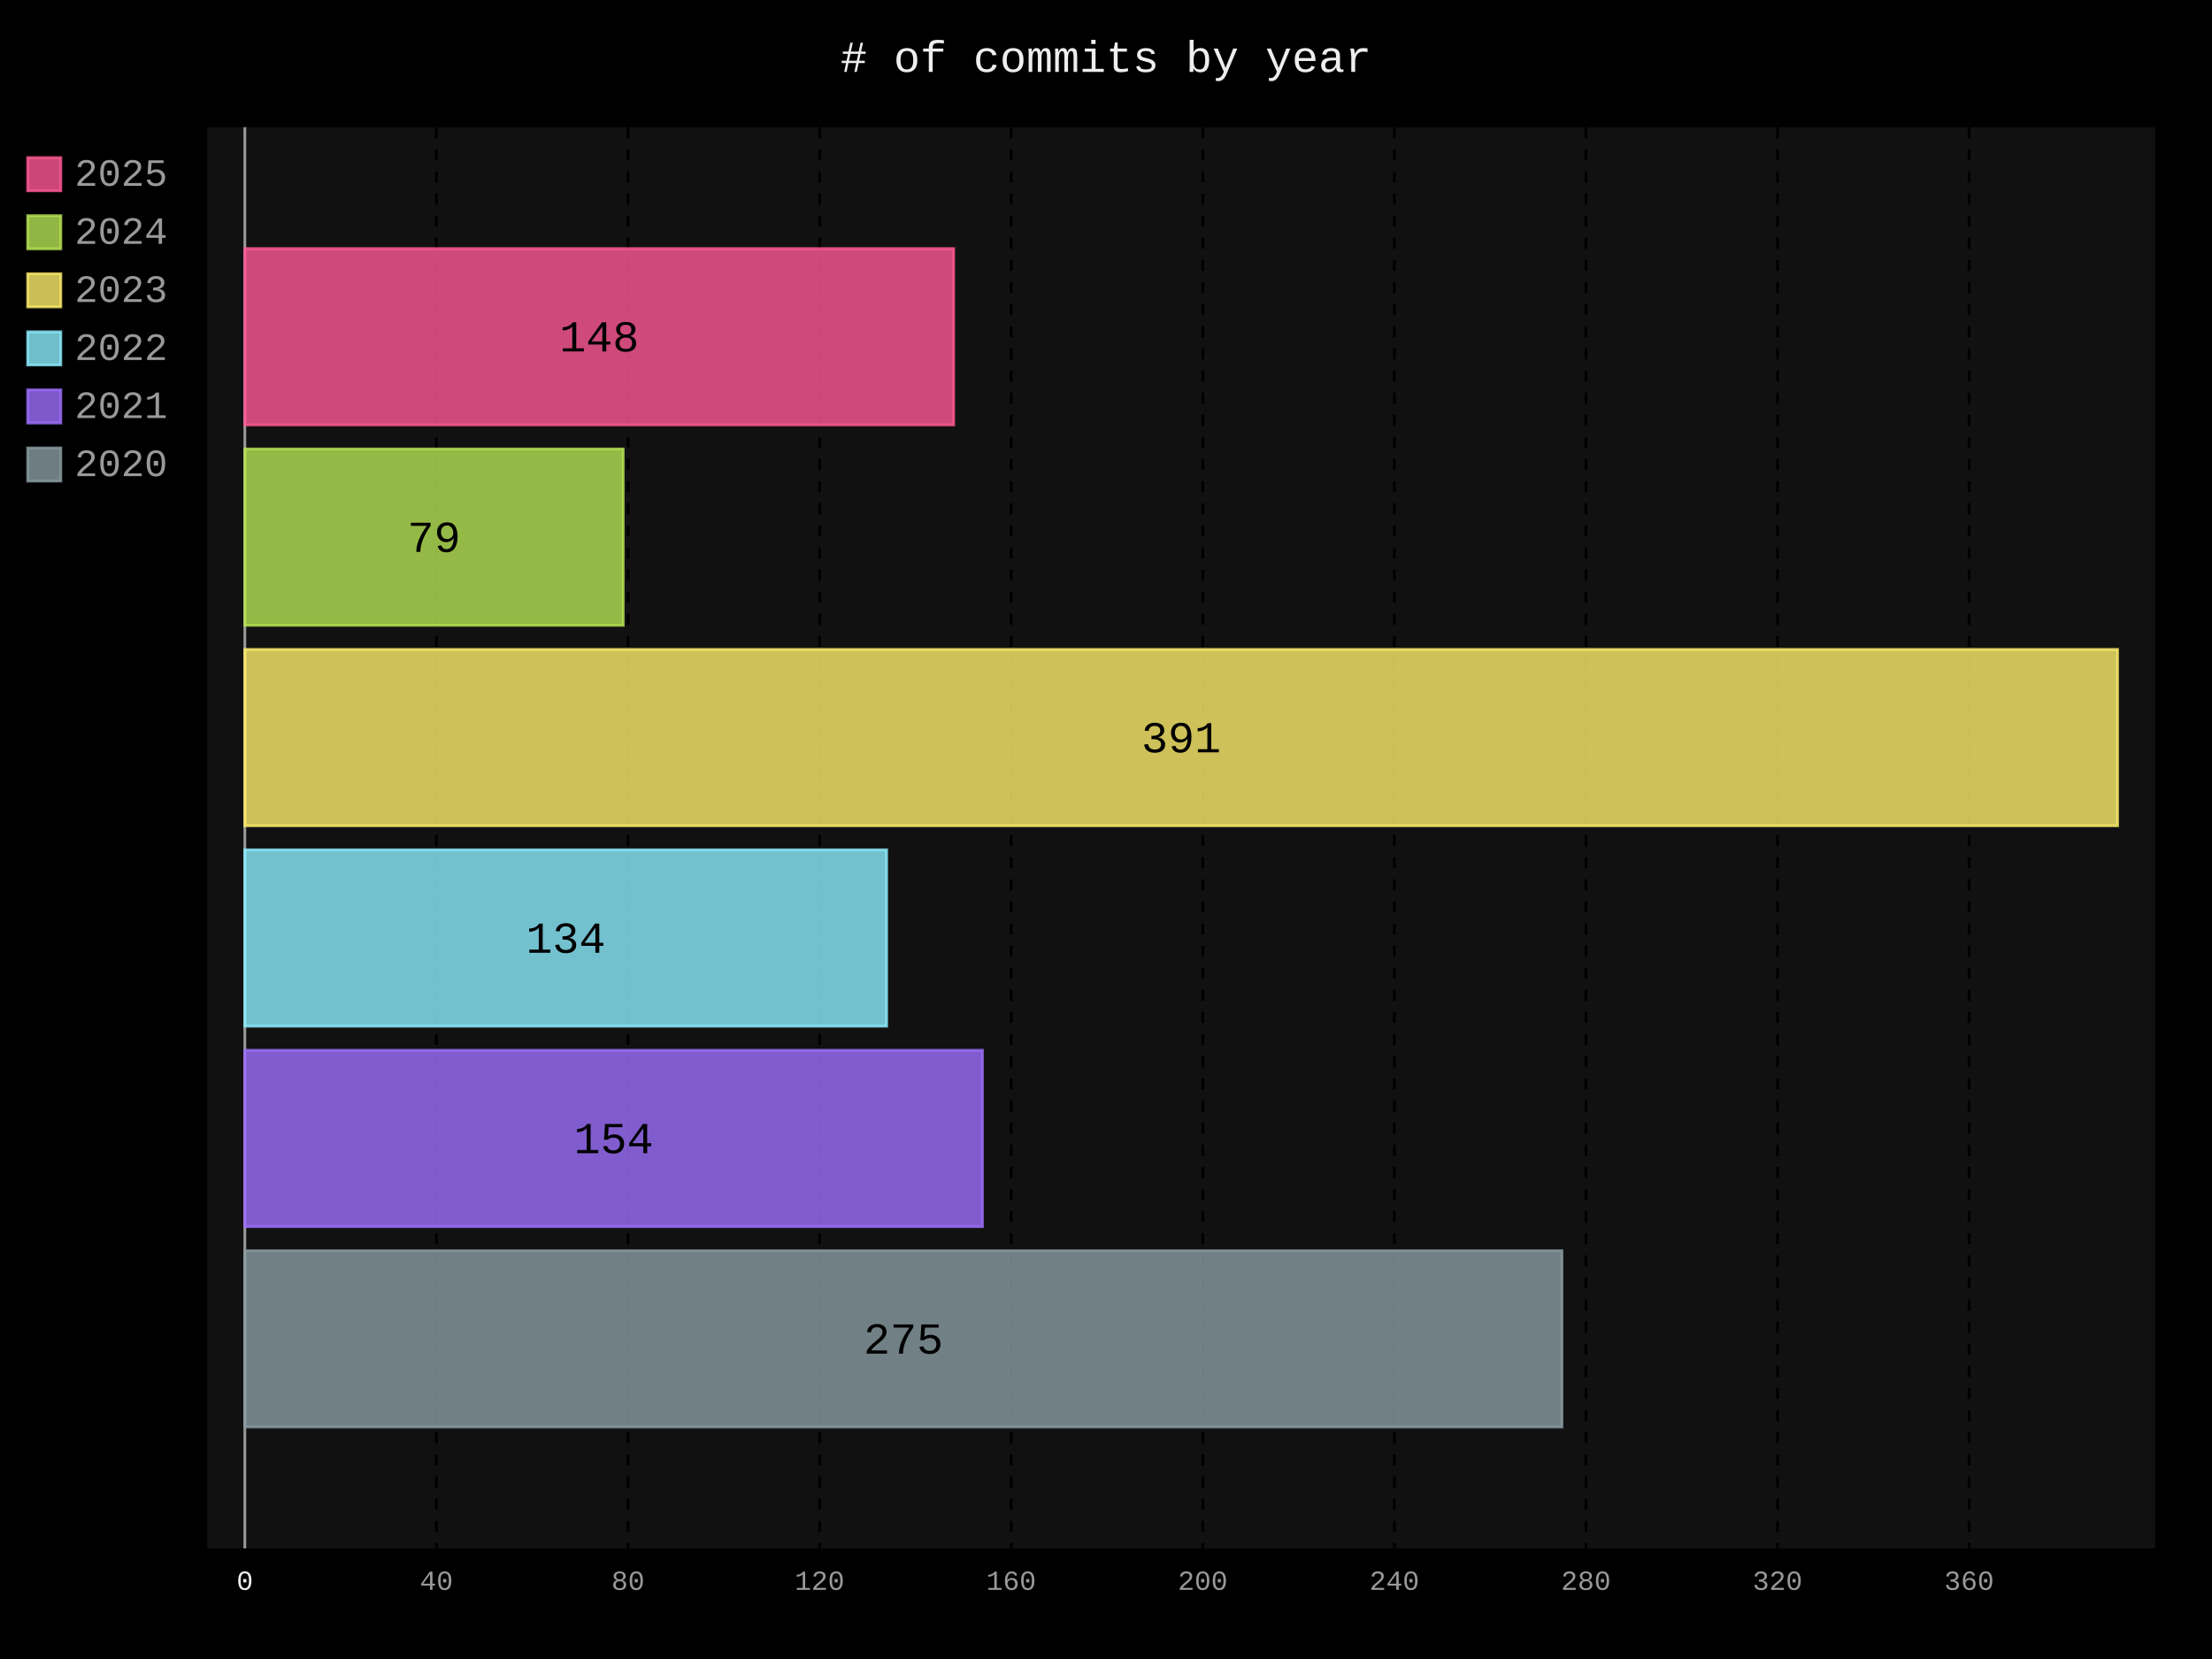
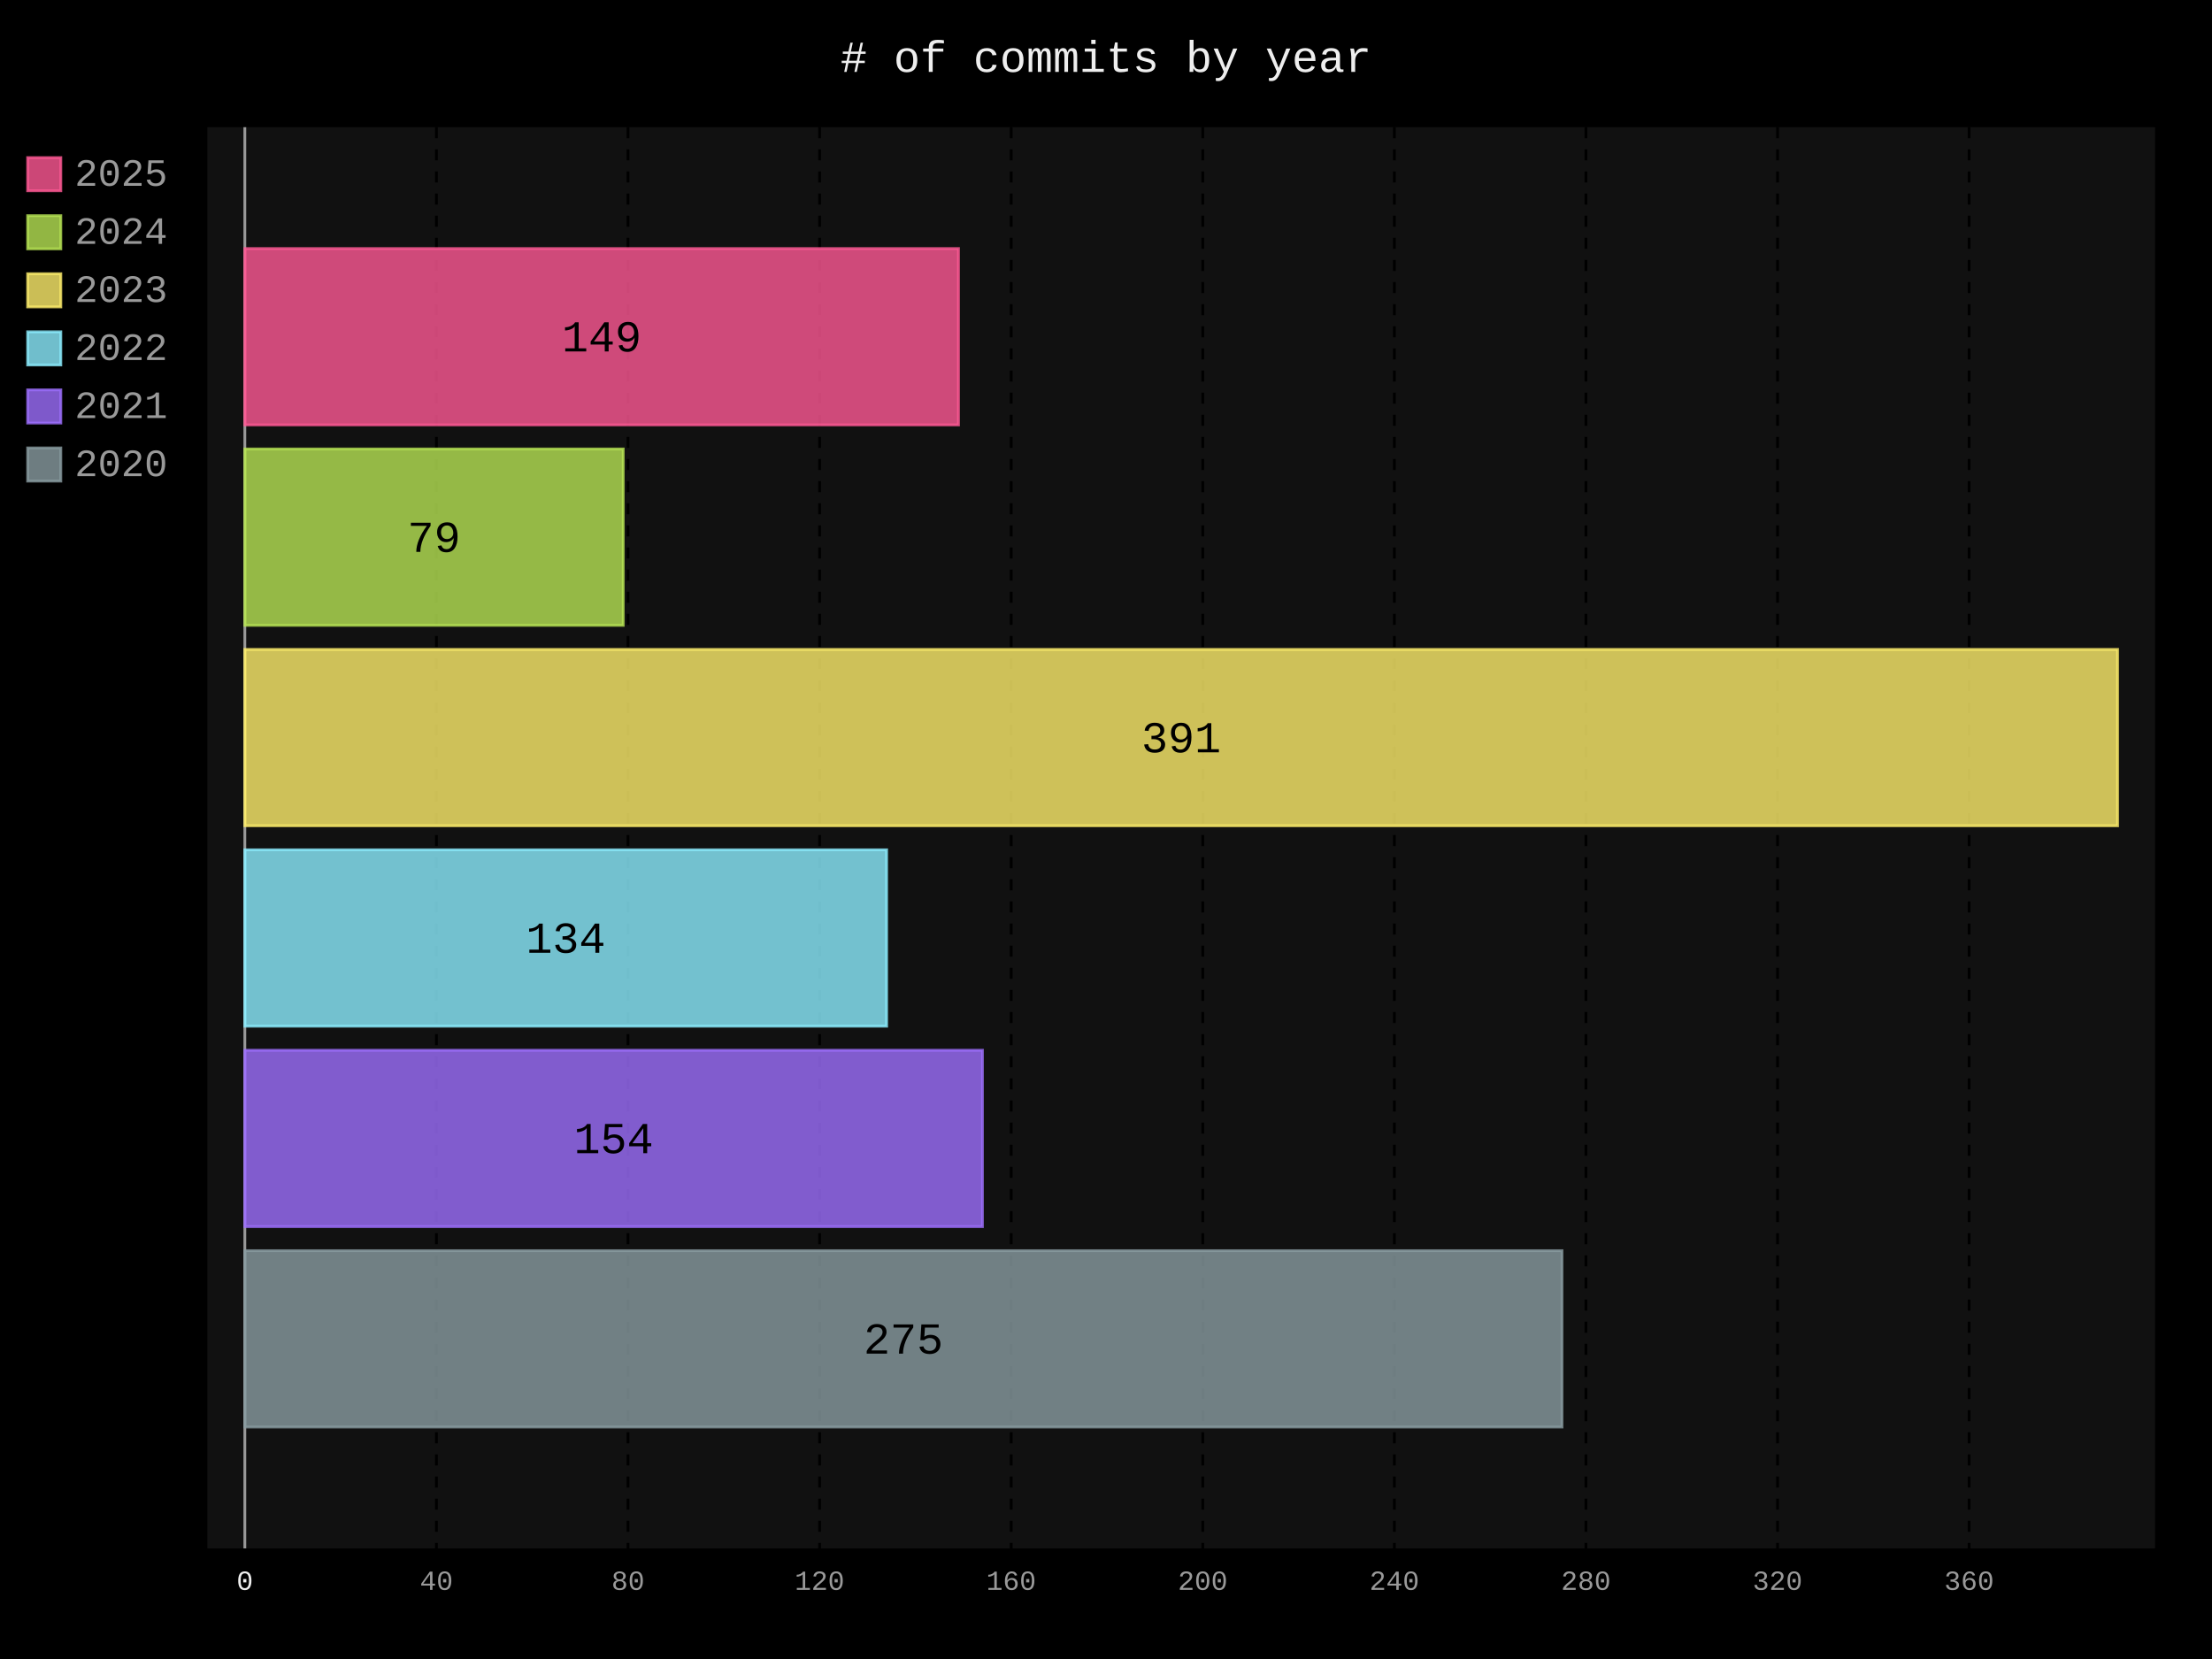
- <svg xmlns="http://www.w3.org/2000/svg" id="chart-d9b759a8-fd6b-4b25-b290-4be02f4f86bc" class="pygal-chart" viewBox="0 0 800 600">
+ <svg xmlns="http://www.w3.org/2000/svg" id="chart-f05b51a4-fff5-4032-a821-86bdf55b423b" class="pygal-chart" viewBox="0 0 800 600">
  <defs>
-     <style type="text/css">#chart-d9b759a8-fd6b-4b25-b290-4be02f4f86bc{-webkit-user-select:none;-webkit-font-smoothing:antialiased;font-family:Consolas,"Liberation Mono",Menlo,Courier,monospace}#chart-d9b759a8-fd6b-4b25-b290-4be02f4f86bc .title{font-family:Consolas,"Liberation Mono",Menlo,Courier,monospace;font-size:16px}#chart-d9b759a8-fd6b-4b25-b290-4be02f4f86bc .legends .legend text{font-family:Consolas,"Liberation Mono",Menlo,Courier,monospace;font-size:14px}#chart-d9b759a8-fd6b-4b25-b290-4be02f4f86bc .axis text{font-family:Consolas,"Liberation Mono",Menlo,Courier,monospace;font-size:10px}#chart-d9b759a8-fd6b-4b25-b290-4be02f4f86bc .axis text.major{font-family:Consolas,"Liberation Mono",Menlo,Courier,monospace;font-size:10px}#chart-d9b759a8-fd6b-4b25-b290-4be02f4f86bc .text-overlay text.value{font-family:Consolas,"Liberation Mono",Menlo,Courier,monospace;font-size:16px}#chart-d9b759a8-fd6b-4b25-b290-4be02f4f86bc .text-overlay text.label{font-family:Consolas,"Liberation Mono",Menlo,Courier,monospace;font-size:10px}#chart-d9b759a8-fd6b-4b25-b290-4be02f4f86bc .tooltip{font-family:Consolas,"Liberation Mono",Menlo,Courier,monospace;font-size:14px}#chart-d9b759a8-fd6b-4b25-b290-4be02f4f86bc text.no_data{font-family:Consolas,"Liberation Mono",Menlo,Courier,monospace;font-size:64px}
- #chart-d9b759a8-fd6b-4b25-b290-4be02f4f86bc{background-color:black}#chart-d9b759a8-fd6b-4b25-b290-4be02f4f86bc path,#chart-d9b759a8-fd6b-4b25-b290-4be02f4f86bc line,#chart-d9b759a8-fd6b-4b25-b290-4be02f4f86bc rect,#chart-d9b759a8-fd6b-4b25-b290-4be02f4f86bc circle{-webkit-transition:250ms;-moz-transition:250ms;transition:250ms}#chart-d9b759a8-fd6b-4b25-b290-4be02f4f86bc .graph &gt; .background{fill:black}#chart-d9b759a8-fd6b-4b25-b290-4be02f4f86bc .plot &gt; .background{fill:#111}#chart-d9b759a8-fd6b-4b25-b290-4be02f4f86bc .graph{fill:#999}#chart-d9b759a8-fd6b-4b25-b290-4be02f4f86bc text.no_data{fill:#eee}#chart-d9b759a8-fd6b-4b25-b290-4be02f4f86bc .title{fill:#eee}#chart-d9b759a8-fd6b-4b25-b290-4be02f4f86bc .legends .legend text{fill:#999}#chart-d9b759a8-fd6b-4b25-b290-4be02f4f86bc .legends .legend:hover text{fill:#eee}#chart-d9b759a8-fd6b-4b25-b290-4be02f4f86bc .axis .line{stroke:#eee}#chart-d9b759a8-fd6b-4b25-b290-4be02f4f86bc .axis .guide.line{stroke:#555}#chart-d9b759a8-fd6b-4b25-b290-4be02f4f86bc .axis .major.line{stroke:#999}#chart-d9b759a8-fd6b-4b25-b290-4be02f4f86bc .axis text.major{fill:#eee}#chart-d9b759a8-fd6b-4b25-b290-4be02f4f86bc .axis.y .guides:hover .guide.line,#chart-d9b759a8-fd6b-4b25-b290-4be02f4f86bc .line-graph .axis.x .guides:hover .guide.line,#chart-d9b759a8-fd6b-4b25-b290-4be02f4f86bc .stackedline-graph .axis.x .guides:hover .guide.line,#chart-d9b759a8-fd6b-4b25-b290-4be02f4f86bc .xy-graph .axis.x .guides:hover .guide.line{stroke:#eee}#chart-d9b759a8-fd6b-4b25-b290-4be02f4f86bc .axis .guides:hover text{fill:#eee}#chart-d9b759a8-fd6b-4b25-b290-4be02f4f86bc .reactive{fill-opacity:.8;stroke-opacity:.8;stroke-width:1}#chart-d9b759a8-fd6b-4b25-b290-4be02f4f86bc .ci{stroke:#999}#chart-d9b759a8-fd6b-4b25-b290-4be02f4f86bc .reactive.active,#chart-d9b759a8-fd6b-4b25-b290-4be02f4f86bc .active .reactive{fill-opacity:.4;stroke-opacity:.9;stroke-width:4}#chart-d9b759a8-fd6b-4b25-b290-4be02f4f86bc .ci .reactive.active{stroke-width:1.5}#chart-d9b759a8-fd6b-4b25-b290-4be02f4f86bc .series text{fill:#eee}#chart-d9b759a8-fd6b-4b25-b290-4be02f4f86bc .tooltip rect{fill:#111;stroke:#eee;-webkit-transition:opacity 250ms;-moz-transition:opacity 250ms;transition:opacity 250ms}#chart-d9b759a8-fd6b-4b25-b290-4be02f4f86bc .tooltip .label{fill:#999}#chart-d9b759a8-fd6b-4b25-b290-4be02f4f86bc .tooltip .label{fill:#999}#chart-d9b759a8-fd6b-4b25-b290-4be02f4f86bc .tooltip .legend{font-size:.8em;fill:#555}#chart-d9b759a8-fd6b-4b25-b290-4be02f4f86bc .tooltip .x_label{font-size:.6em;fill:#eee}#chart-d9b759a8-fd6b-4b25-b290-4be02f4f86bc .tooltip .xlink{font-size:.5em;text-decoration:underline}#chart-d9b759a8-fd6b-4b25-b290-4be02f4f86bc .tooltip .value{font-size:1.5em}#chart-d9b759a8-fd6b-4b25-b290-4be02f4f86bc .bound{font-size:.5em}#chart-d9b759a8-fd6b-4b25-b290-4be02f4f86bc .max-value{font-size:.75em;fill:#555}#chart-d9b759a8-fd6b-4b25-b290-4be02f4f86bc .map-element{fill:#111;stroke:#555 !important}#chart-d9b759a8-fd6b-4b25-b290-4be02f4f86bc .map-element .reactive{fill-opacity:inherit;stroke-opacity:inherit}#chart-d9b759a8-fd6b-4b25-b290-4be02f4f86bc .color-0,#chart-d9b759a8-fd6b-4b25-b290-4be02f4f86bc .color-0 a:visited{stroke:#ff5995;fill:#ff5995}#chart-d9b759a8-fd6b-4b25-b290-4be02f4f86bc .color-1,#chart-d9b759a8-fd6b-4b25-b290-4be02f4f86bc .color-1 a:visited{stroke:#b6e354;fill:#b6e354}#chart-d9b759a8-fd6b-4b25-b290-4be02f4f86bc .color-2,#chart-d9b759a8-fd6b-4b25-b290-4be02f4f86bc .color-2 a:visited{stroke:#feed6c;fill:#feed6c}#chart-d9b759a8-fd6b-4b25-b290-4be02f4f86bc .color-3,#chart-d9b759a8-fd6b-4b25-b290-4be02f4f86bc .color-3 a:visited{stroke:#8cedff;fill:#8cedff}#chart-d9b759a8-fd6b-4b25-b290-4be02f4f86bc .color-4,#chart-d9b759a8-fd6b-4b25-b290-4be02f4f86bc .color-4 a:visited{stroke:#9e6ffe;fill:#9e6ffe}#chart-d9b759a8-fd6b-4b25-b290-4be02f4f86bc .color-5,#chart-d9b759a8-fd6b-4b25-b290-4be02f4f86bc .color-5 a:visited{stroke:#899ca1;fill:#899ca1}#chart-d9b759a8-fd6b-4b25-b290-4be02f4f86bc .text-overlay .color-0 text{fill:black}#chart-d9b759a8-fd6b-4b25-b290-4be02f4f86bc .text-overlay .color-1 text{fill:black}#chart-d9b759a8-fd6b-4b25-b290-4be02f4f86bc .text-overlay .color-2 text{fill:black}#chart-d9b759a8-fd6b-4b25-b290-4be02f4f86bc .text-overlay .color-3 text{fill:black}#chart-d9b759a8-fd6b-4b25-b290-4be02f4f86bc .text-overlay .color-4 text{fill:black}#chart-d9b759a8-fd6b-4b25-b290-4be02f4f86bc .text-overlay .color-5 text{fill:black}
- #chart-d9b759a8-fd6b-4b25-b290-4be02f4f86bc text.no_data{text-anchor:middle}#chart-d9b759a8-fd6b-4b25-b290-4be02f4f86bc .guide.line{fill:none}#chart-d9b759a8-fd6b-4b25-b290-4be02f4f86bc .centered{text-anchor:middle}#chart-d9b759a8-fd6b-4b25-b290-4be02f4f86bc .title{text-anchor:middle}#chart-d9b759a8-fd6b-4b25-b290-4be02f4f86bc .legends .legend text{fill-opacity:1}#chart-d9b759a8-fd6b-4b25-b290-4be02f4f86bc .axis.x text{text-anchor:middle}#chart-d9b759a8-fd6b-4b25-b290-4be02f4f86bc .axis.x:not(.web) text[transform]{text-anchor:start}#chart-d9b759a8-fd6b-4b25-b290-4be02f4f86bc .axis.x:not(.web) text[transform].backwards{text-anchor:end}#chart-d9b759a8-fd6b-4b25-b290-4be02f4f86bc .axis.y text{text-anchor:end}#chart-d9b759a8-fd6b-4b25-b290-4be02f4f86bc .axis.y text[transform].backwards{text-anchor:start}#chart-d9b759a8-fd6b-4b25-b290-4be02f4f86bc .axis.y2 text{text-anchor:start}#chart-d9b759a8-fd6b-4b25-b290-4be02f4f86bc .axis.y2 text[transform].backwards{text-anchor:end}#chart-d9b759a8-fd6b-4b25-b290-4be02f4f86bc .axis .guide.line{stroke-dasharray:4,4;stroke:black}#chart-d9b759a8-fd6b-4b25-b290-4be02f4f86bc .axis .major.guide.line{stroke-dasharray:6,6;stroke:black}#chart-d9b759a8-fd6b-4b25-b290-4be02f4f86bc .horizontal .axis.y .guide.line,#chart-d9b759a8-fd6b-4b25-b290-4be02f4f86bc .horizontal .axis.y2 .guide.line,#chart-d9b759a8-fd6b-4b25-b290-4be02f4f86bc .vertical .axis.x .guide.line{opacity:0}#chart-d9b759a8-fd6b-4b25-b290-4be02f4f86bc .horizontal .axis.always_show .guide.line,#chart-d9b759a8-fd6b-4b25-b290-4be02f4f86bc .vertical .axis.always_show .guide.line{opacity:1 !important}#chart-d9b759a8-fd6b-4b25-b290-4be02f4f86bc .axis.y .guides:hover .guide.line,#chart-d9b759a8-fd6b-4b25-b290-4be02f4f86bc .axis.y2 .guides:hover .guide.line,#chart-d9b759a8-fd6b-4b25-b290-4be02f4f86bc .axis.x .guides:hover .guide.line{opacity:1}#chart-d9b759a8-fd6b-4b25-b290-4be02f4f86bc .axis .guides:hover text{opacity:1}#chart-d9b759a8-fd6b-4b25-b290-4be02f4f86bc .nofill{fill:none}#chart-d9b759a8-fd6b-4b25-b290-4be02f4f86bc .subtle-fill{fill-opacity:.2}#chart-d9b759a8-fd6b-4b25-b290-4be02f4f86bc .dot{stroke-width:1px;fill-opacity:1;stroke-opacity:1}#chart-d9b759a8-fd6b-4b25-b290-4be02f4f86bc .dot.active{stroke-width:5px}#chart-d9b759a8-fd6b-4b25-b290-4be02f4f86bc .dot.negative{fill:transparent}#chart-d9b759a8-fd6b-4b25-b290-4be02f4f86bc text,#chart-d9b759a8-fd6b-4b25-b290-4be02f4f86bc tspan{stroke:none !important}#chart-d9b759a8-fd6b-4b25-b290-4be02f4f86bc .series text.active{opacity:1}#chart-d9b759a8-fd6b-4b25-b290-4be02f4f86bc .tooltip rect{fill-opacity:.95;stroke-width:.5}#chart-d9b759a8-fd6b-4b25-b290-4be02f4f86bc .tooltip text{fill-opacity:1}#chart-d9b759a8-fd6b-4b25-b290-4be02f4f86bc .showable{visibility:hidden}#chart-d9b759a8-fd6b-4b25-b290-4be02f4f86bc .showable.shown{visibility:visible}#chart-d9b759a8-fd6b-4b25-b290-4be02f4f86bc .gauge-background{fill:rgba(229,229,229,1);stroke:none}#chart-d9b759a8-fd6b-4b25-b290-4be02f4f86bc .bg-lines{stroke:black;stroke-width:2px}</style>
+     <style type="text/css">#chart-f05b51a4-fff5-4032-a821-86bdf55b423b{-webkit-user-select:none;-webkit-font-smoothing:antialiased;font-family:Consolas,"Liberation Mono",Menlo,Courier,monospace}#chart-f05b51a4-fff5-4032-a821-86bdf55b423b .title{font-family:Consolas,"Liberation Mono",Menlo,Courier,monospace;font-size:16px}#chart-f05b51a4-fff5-4032-a821-86bdf55b423b .legends .legend text{font-family:Consolas,"Liberation Mono",Menlo,Courier,monospace;font-size:14px}#chart-f05b51a4-fff5-4032-a821-86bdf55b423b .axis text{font-family:Consolas,"Liberation Mono",Menlo,Courier,monospace;font-size:10px}#chart-f05b51a4-fff5-4032-a821-86bdf55b423b .axis text.major{font-family:Consolas,"Liberation Mono",Menlo,Courier,monospace;font-size:10px}#chart-f05b51a4-fff5-4032-a821-86bdf55b423b .text-overlay text.value{font-family:Consolas,"Liberation Mono",Menlo,Courier,monospace;font-size:16px}#chart-f05b51a4-fff5-4032-a821-86bdf55b423b .text-overlay text.label{font-family:Consolas,"Liberation Mono",Menlo,Courier,monospace;font-size:10px}#chart-f05b51a4-fff5-4032-a821-86bdf55b423b .tooltip{font-family:Consolas,"Liberation Mono",Menlo,Courier,monospace;font-size:14px}#chart-f05b51a4-fff5-4032-a821-86bdf55b423b text.no_data{font-family:Consolas,"Liberation Mono",Menlo,Courier,monospace;font-size:64px}
+ #chart-f05b51a4-fff5-4032-a821-86bdf55b423b{background-color:black}#chart-f05b51a4-fff5-4032-a821-86bdf55b423b path,#chart-f05b51a4-fff5-4032-a821-86bdf55b423b line,#chart-f05b51a4-fff5-4032-a821-86bdf55b423b rect,#chart-f05b51a4-fff5-4032-a821-86bdf55b423b circle{-webkit-transition:250ms;-moz-transition:250ms;transition:250ms}#chart-f05b51a4-fff5-4032-a821-86bdf55b423b .graph &gt; .background{fill:black}#chart-f05b51a4-fff5-4032-a821-86bdf55b423b .plot &gt; .background{fill:#111}#chart-f05b51a4-fff5-4032-a821-86bdf55b423b .graph{fill:#999}#chart-f05b51a4-fff5-4032-a821-86bdf55b423b text.no_data{fill:#eee}#chart-f05b51a4-fff5-4032-a821-86bdf55b423b .title{fill:#eee}#chart-f05b51a4-fff5-4032-a821-86bdf55b423b .legends .legend text{fill:#999}#chart-f05b51a4-fff5-4032-a821-86bdf55b423b .legends .legend:hover text{fill:#eee}#chart-f05b51a4-fff5-4032-a821-86bdf55b423b .axis .line{stroke:#eee}#chart-f05b51a4-fff5-4032-a821-86bdf55b423b .axis .guide.line{stroke:#555}#chart-f05b51a4-fff5-4032-a821-86bdf55b423b .axis .major.line{stroke:#999}#chart-f05b51a4-fff5-4032-a821-86bdf55b423b .axis text.major{fill:#eee}#chart-f05b51a4-fff5-4032-a821-86bdf55b423b .axis.y .guides:hover .guide.line,#chart-f05b51a4-fff5-4032-a821-86bdf55b423b .line-graph .axis.x .guides:hover .guide.line,#chart-f05b51a4-fff5-4032-a821-86bdf55b423b .stackedline-graph .axis.x .guides:hover .guide.line,#chart-f05b51a4-fff5-4032-a821-86bdf55b423b .xy-graph .axis.x .guides:hover .guide.line{stroke:#eee}#chart-f05b51a4-fff5-4032-a821-86bdf55b423b .axis .guides:hover text{fill:#eee}#chart-f05b51a4-fff5-4032-a821-86bdf55b423b .reactive{fill-opacity:.8;stroke-opacity:.8;stroke-width:1}#chart-f05b51a4-fff5-4032-a821-86bdf55b423b .ci{stroke:#999}#chart-f05b51a4-fff5-4032-a821-86bdf55b423b .reactive.active,#chart-f05b51a4-fff5-4032-a821-86bdf55b423b .active .reactive{fill-opacity:.4;stroke-opacity:.9;stroke-width:4}#chart-f05b51a4-fff5-4032-a821-86bdf55b423b .ci .reactive.active{stroke-width:1.5}#chart-f05b51a4-fff5-4032-a821-86bdf55b423b .series text{fill:#eee}#chart-f05b51a4-fff5-4032-a821-86bdf55b423b .tooltip rect{fill:#111;stroke:#eee;-webkit-transition:opacity 250ms;-moz-transition:opacity 250ms;transition:opacity 250ms}#chart-f05b51a4-fff5-4032-a821-86bdf55b423b .tooltip .label{fill:#999}#chart-f05b51a4-fff5-4032-a821-86bdf55b423b .tooltip .label{fill:#999}#chart-f05b51a4-fff5-4032-a821-86bdf55b423b .tooltip .legend{font-size:.8em;fill:#555}#chart-f05b51a4-fff5-4032-a821-86bdf55b423b .tooltip .x_label{font-size:.6em;fill:#eee}#chart-f05b51a4-fff5-4032-a821-86bdf55b423b .tooltip .xlink{font-size:.5em;text-decoration:underline}#chart-f05b51a4-fff5-4032-a821-86bdf55b423b .tooltip .value{font-size:1.5em}#chart-f05b51a4-fff5-4032-a821-86bdf55b423b .bound{font-size:.5em}#chart-f05b51a4-fff5-4032-a821-86bdf55b423b .max-value{font-size:.75em;fill:#555}#chart-f05b51a4-fff5-4032-a821-86bdf55b423b .map-element{fill:#111;stroke:#555 !important}#chart-f05b51a4-fff5-4032-a821-86bdf55b423b .map-element .reactive{fill-opacity:inherit;stroke-opacity:inherit}#chart-f05b51a4-fff5-4032-a821-86bdf55b423b .color-0,#chart-f05b51a4-fff5-4032-a821-86bdf55b423b .color-0 a:visited{stroke:#ff5995;fill:#ff5995}#chart-f05b51a4-fff5-4032-a821-86bdf55b423b .color-1,#chart-f05b51a4-fff5-4032-a821-86bdf55b423b .color-1 a:visited{stroke:#b6e354;fill:#b6e354}#chart-f05b51a4-fff5-4032-a821-86bdf55b423b .color-2,#chart-f05b51a4-fff5-4032-a821-86bdf55b423b .color-2 a:visited{stroke:#feed6c;fill:#feed6c}#chart-f05b51a4-fff5-4032-a821-86bdf55b423b .color-3,#chart-f05b51a4-fff5-4032-a821-86bdf55b423b .color-3 a:visited{stroke:#8cedff;fill:#8cedff}#chart-f05b51a4-fff5-4032-a821-86bdf55b423b .color-4,#chart-f05b51a4-fff5-4032-a821-86bdf55b423b .color-4 a:visited{stroke:#9e6ffe;fill:#9e6ffe}#chart-f05b51a4-fff5-4032-a821-86bdf55b423b .color-5,#chart-f05b51a4-fff5-4032-a821-86bdf55b423b .color-5 a:visited{stroke:#899ca1;fill:#899ca1}#chart-f05b51a4-fff5-4032-a821-86bdf55b423b .text-overlay .color-0 text{fill:black}#chart-f05b51a4-fff5-4032-a821-86bdf55b423b .text-overlay .color-1 text{fill:black}#chart-f05b51a4-fff5-4032-a821-86bdf55b423b .text-overlay .color-2 text{fill:black}#chart-f05b51a4-fff5-4032-a821-86bdf55b423b .text-overlay .color-3 text{fill:black}#chart-f05b51a4-fff5-4032-a821-86bdf55b423b .text-overlay .color-4 text{fill:black}#chart-f05b51a4-fff5-4032-a821-86bdf55b423b .text-overlay .color-5 text{fill:black}
+ #chart-f05b51a4-fff5-4032-a821-86bdf55b423b text.no_data{text-anchor:middle}#chart-f05b51a4-fff5-4032-a821-86bdf55b423b .guide.line{fill:none}#chart-f05b51a4-fff5-4032-a821-86bdf55b423b .centered{text-anchor:middle}#chart-f05b51a4-fff5-4032-a821-86bdf55b423b .title{text-anchor:middle}#chart-f05b51a4-fff5-4032-a821-86bdf55b423b .legends .legend text{fill-opacity:1}#chart-f05b51a4-fff5-4032-a821-86bdf55b423b .axis.x text{text-anchor:middle}#chart-f05b51a4-fff5-4032-a821-86bdf55b423b .axis.x:not(.web) text[transform]{text-anchor:start}#chart-f05b51a4-fff5-4032-a821-86bdf55b423b .axis.x:not(.web) text[transform].backwards{text-anchor:end}#chart-f05b51a4-fff5-4032-a821-86bdf55b423b .axis.y text{text-anchor:end}#chart-f05b51a4-fff5-4032-a821-86bdf55b423b .axis.y text[transform].backwards{text-anchor:start}#chart-f05b51a4-fff5-4032-a821-86bdf55b423b .axis.y2 text{text-anchor:start}#chart-f05b51a4-fff5-4032-a821-86bdf55b423b .axis.y2 text[transform].backwards{text-anchor:end}#chart-f05b51a4-fff5-4032-a821-86bdf55b423b .axis .guide.line{stroke-dasharray:4,4;stroke:black}#chart-f05b51a4-fff5-4032-a821-86bdf55b423b .axis .major.guide.line{stroke-dasharray:6,6;stroke:black}#chart-f05b51a4-fff5-4032-a821-86bdf55b423b .horizontal .axis.y .guide.line,#chart-f05b51a4-fff5-4032-a821-86bdf55b423b .horizontal .axis.y2 .guide.line,#chart-f05b51a4-fff5-4032-a821-86bdf55b423b .vertical .axis.x .guide.line{opacity:0}#chart-f05b51a4-fff5-4032-a821-86bdf55b423b .horizontal .axis.always_show .guide.line,#chart-f05b51a4-fff5-4032-a821-86bdf55b423b .vertical .axis.always_show .guide.line{opacity:1 !important}#chart-f05b51a4-fff5-4032-a821-86bdf55b423b .axis.y .guides:hover .guide.line,#chart-f05b51a4-fff5-4032-a821-86bdf55b423b .axis.y2 .guides:hover .guide.line,#chart-f05b51a4-fff5-4032-a821-86bdf55b423b .axis.x .guides:hover .guide.line{opacity:1}#chart-f05b51a4-fff5-4032-a821-86bdf55b423b .axis .guides:hover text{opacity:1}#chart-f05b51a4-fff5-4032-a821-86bdf55b423b .nofill{fill:none}#chart-f05b51a4-fff5-4032-a821-86bdf55b423b .subtle-fill{fill-opacity:.2}#chart-f05b51a4-fff5-4032-a821-86bdf55b423b .dot{stroke-width:1px;fill-opacity:1;stroke-opacity:1}#chart-f05b51a4-fff5-4032-a821-86bdf55b423b .dot.active{stroke-width:5px}#chart-f05b51a4-fff5-4032-a821-86bdf55b423b .dot.negative{fill:transparent}#chart-f05b51a4-fff5-4032-a821-86bdf55b423b text,#chart-f05b51a4-fff5-4032-a821-86bdf55b423b tspan{stroke:none !important}#chart-f05b51a4-fff5-4032-a821-86bdf55b423b .series text.active{opacity:1}#chart-f05b51a4-fff5-4032-a821-86bdf55b423b .tooltip rect{fill-opacity:.95;stroke-width:.5}#chart-f05b51a4-fff5-4032-a821-86bdf55b423b .tooltip text{fill-opacity:1}#chart-f05b51a4-fff5-4032-a821-86bdf55b423b .showable{visibility:hidden}#chart-f05b51a4-fff5-4032-a821-86bdf55b423b .showable.shown{visibility:visible}#chart-f05b51a4-fff5-4032-a821-86bdf55b423b .gauge-background{fill:rgba(229,229,229,1);stroke:none}#chart-f05b51a4-fff5-4032-a821-86bdf55b423b .bg-lines{stroke:black;stroke-width:2px}</style>
  </defs>
  <g class="graph horizontalbar-graph horizontal">
    <rect x="0" y="0" width="800" height="600" class="background" />
    <g transform="translate(75, 46)" class="plot">
      <rect x="0" y="0" width="704.4" height="514" class="background" />
      <g class="axis x always_show">
        <g class="guides">
          <path d="M13.546 0 v514" class="axis major line" />
          <text x="13.546" y="529.0" class="major">0</text>
        </g>
        <g class="guides">
          <path d="M82.836 0 v514" class="guide line" />
          <text x="82.836" y="529.0" class="">40</text>
        </g>
        <g class="guides">
          <path d="M152.126 0 v514" class="guide line" />
          <text x="152.126" y="529.0" class="">80</text>
        </g>
        <g class="guides">
          <path d="M221.416 0 v514" class="guide line" />
          <text x="221.416" y="529.0" class="">120</text>
        </g>
        <g class="guides">
          <path d="M290.705 0 v514" class="guide line" />
          <text x="290.705" y="529.0" class="">160</text>
        </g>
        <g class="guides">
          <path d="M359.995 0 v514" class="guide line" />
          <text x="359.995" y="529.0" class="">200</text>
        </g>
        <g class="guides">
          <path d="M429.285 0 v514" class="guide line" />
          <text x="429.285" y="529.0" class="">240</text>
        </g>
        <g class="guides">
          <path d="M498.575 0 v514" class="guide line" />
          <text x="498.575" y="529.0" class="">280</text>
        </g>
        <g class="guides">
          <path d="M567.864 0 v514" class="guide line" />
          <text x="567.864" y="529.0" class="">320</text>
        </g>
        <g class="guides">
          <path d="M637.154 0 v514" class="guide line" />
          <text x="637.154" y="529.0" class="">360</text>
        </g>
      </g>
      <g class="series serie-5 color-5">
        <g class="bars">
          <g class="bar">
            <rect x="13.546" y="406.324" rx="0" ry="0" width="476.367" height="63.789" class="rect reactive tooltip-trigger" />
          </g>
        </g>
      </g>
      <g class="series serie-4 color-4">
        <g class="bars">
          <g class="bar">
            <rect x="13.546" y="333.836" rx="0" ry="0" width="266.766" height="63.789" class="rect reactive tooltip-trigger" />
          </g>
        </g>
      </g>
      <g class="series serie-3 color-3">
        <g class="bars">
          <g class="bar">
            <rect x="13.546" y="261.349" rx="0" ry="0" width="232.121" height="63.789" class="rect reactive tooltip-trigger" />
          </g>
        </g>
      </g>
      <g class="series serie-2 color-2">
        <g class="bars">
          <g class="bar">
            <rect x="13.546" y="188.862" rx="0" ry="0" width="677.308" height="63.789" class="rect reactive tooltip-trigger" />
          </g>
        </g>
      </g>
      <g class="series serie-1 color-1">
        <g class="bars">
          <g class="bar">
            <rect x="13.546" y="116.375" rx="0" ry="0" width="136.847" height="63.789" class="rect reactive tooltip-trigger" />
          </g>
        </g>
      </g>
      <g class="series serie-0 color-0">
        <g class="bars">
          <g class="bar">
-             <rect x="13.546" y="43.888" rx="0" ry="0" width="256.372" height="63.789" class="rect reactive tooltip-trigger" />
+             <rect x="13.546" y="43.888" rx="0" ry="0" width="258.104" height="63.789" class="rect reactive tooltip-trigger" />
          </g>
        </g>
      </g>
    </g>
    <g class="titles">
      <text x="400.0" y="26" class="title plot_title"># of commits by year</text>
    </g>
    <g transform="translate(75, 46)" class="plot overlay">
      <g class="series serie-5 color-5" />
      <g class="series serie-4 color-4" />
      <g class="series serie-3 color-3" />
      <g class="series serie-2 color-2" />
      <g class="series serie-1 color-1" />
      <g class="series serie-0 color-0" />
    </g>
    <g transform="translate(75, 46)" class="plot text-overlay">
      <g class="series serie-5 color-5">
        <text text-anchor="middle" x="251.73" y="443.551" class="value">275</text>
      </g>
      <g class="series serie-4 color-4">
        <text text-anchor="middle" x="146.929" y="371.064" class="value">154</text>
      </g>
      <g class="series serie-3 color-3">
        <text text-anchor="middle" x="129.607" y="298.577" class="value">134</text>
      </g>
      <g class="series serie-2 color-2">
        <text text-anchor="middle" x="352.2" y="226.09" class="value">391</text>
      </g>
      <g class="series serie-1 color-1">
        <text text-anchor="middle" x="81.97" y="153.603" class="value">79</text>
      </g>
      <g class="series serie-0 color-0">
-         <text text-anchor="middle" x="141.732" y="81.115" class="value">148</text>
+         <text text-anchor="middle" x="142.598" y="81.115" class="value">149</text>
      </g>
    </g>
    <g transform="translate(75, 46)" class="plot tooltip-overlay">
      <g transform="translate(0 0)" style="opacity: 0" class="tooltip">
        <rect rx="0" ry="0" width="0" height="0" class="tooltip-box" />
        <g class="text" />
      </g>
    </g>
    <g transform="translate(10, 56)" class="legends">
      <g id="activate-serie-0" class="legend reactive activate-serie">
        <rect x="0.0" y="1.0" width="12" height="12" class="color-0 reactive" />
        <text x="17.0" y="11.2">2025</text>
      </g>
      <g id="activate-serie-1" class="legend reactive activate-serie">
        <rect x="0.0" y="22.0" width="12" height="12" class="color-1 reactive" />
        <text x="17.0" y="32.2">2024</text>
      </g>
      <g id="activate-serie-2" class="legend reactive activate-serie">
        <rect x="0.0" y="43.0" width="12" height="12" class="color-2 reactive" />
        <text x="17.0" y="53.2">2023</text>
      </g>
      <g id="activate-serie-3" class="legend reactive activate-serie">
        <rect x="0.0" y="64.0" width="12" height="12" class="color-3 reactive" />
        <text x="17.0" y="74.2">2022</text>
      </g>
      <g id="activate-serie-4" class="legend reactive activate-serie">
        <rect x="0.0" y="85.0" width="12" height="12" class="color-4 reactive" />
        <text x="17.0" y="95.2">2021</text>
      </g>
      <g id="activate-serie-5" class="legend reactive activate-serie">
        <rect x="0.0" y="106.0" width="12" height="12" class="color-5 reactive" />
        <text x="17.0" y="116.2">2020</text>
      </g>
    </g>
    <g transform="translate(790, 56)" class="legends" />
  </g>
</svg>
